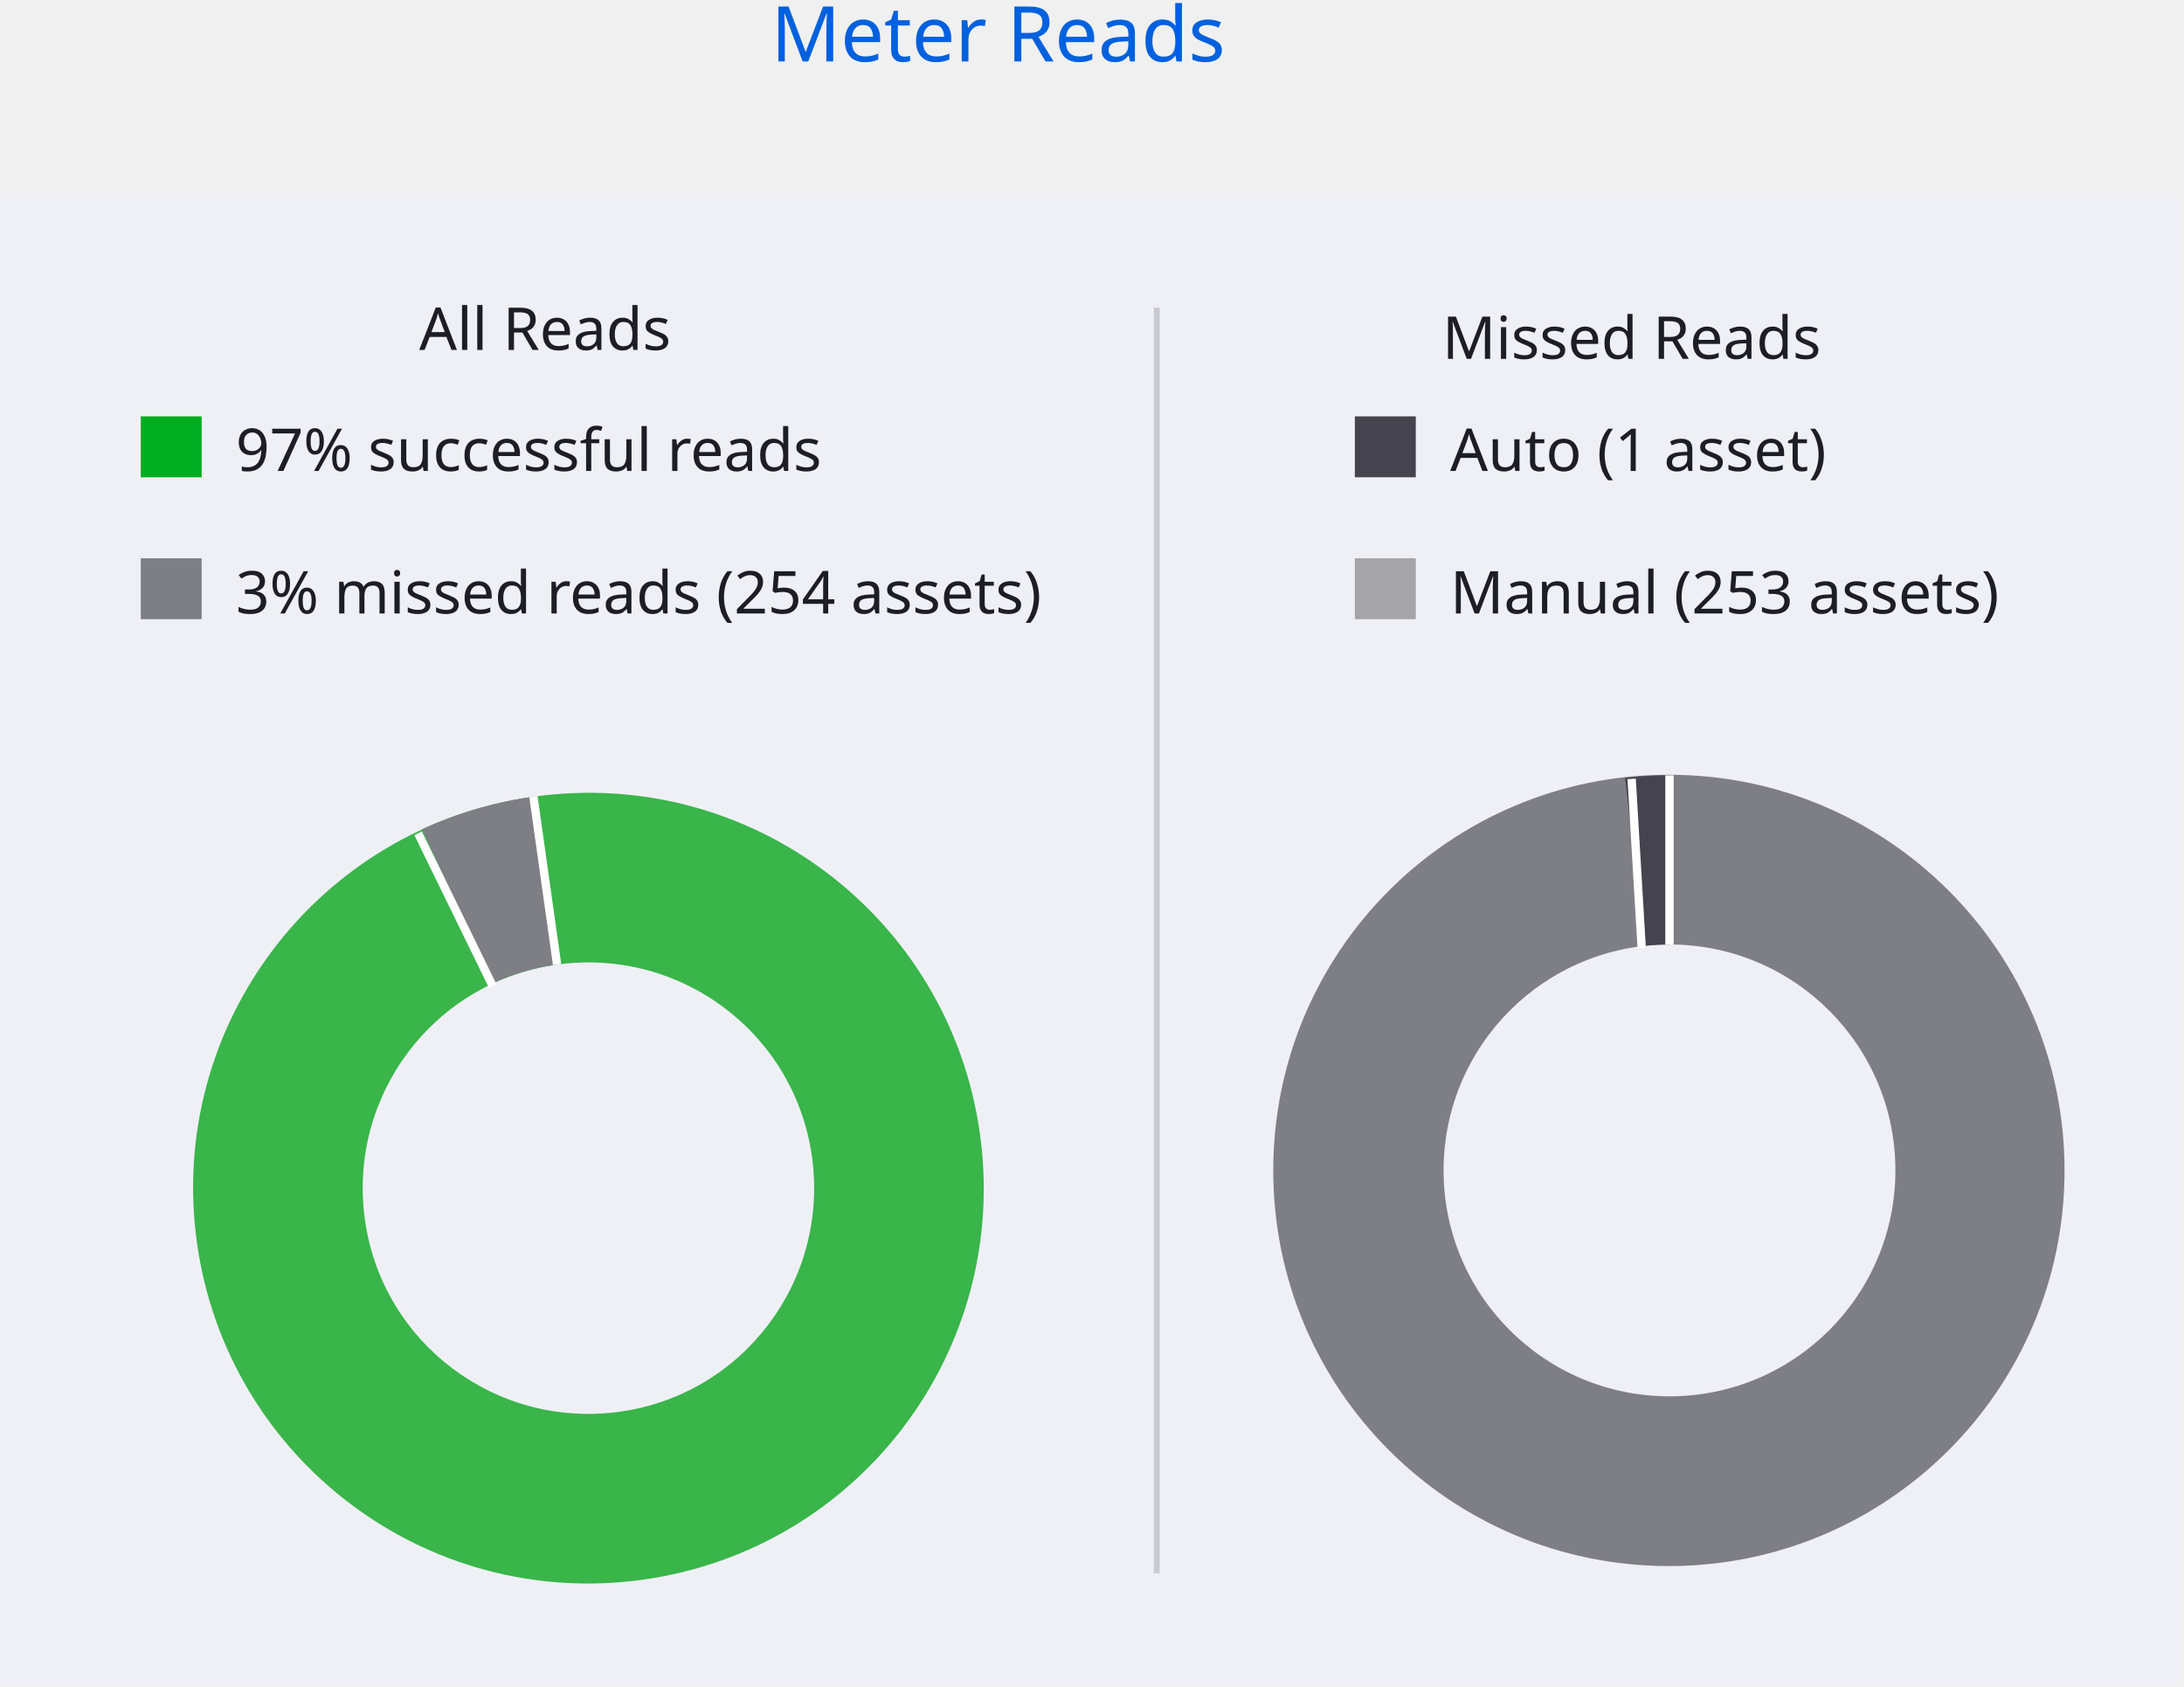
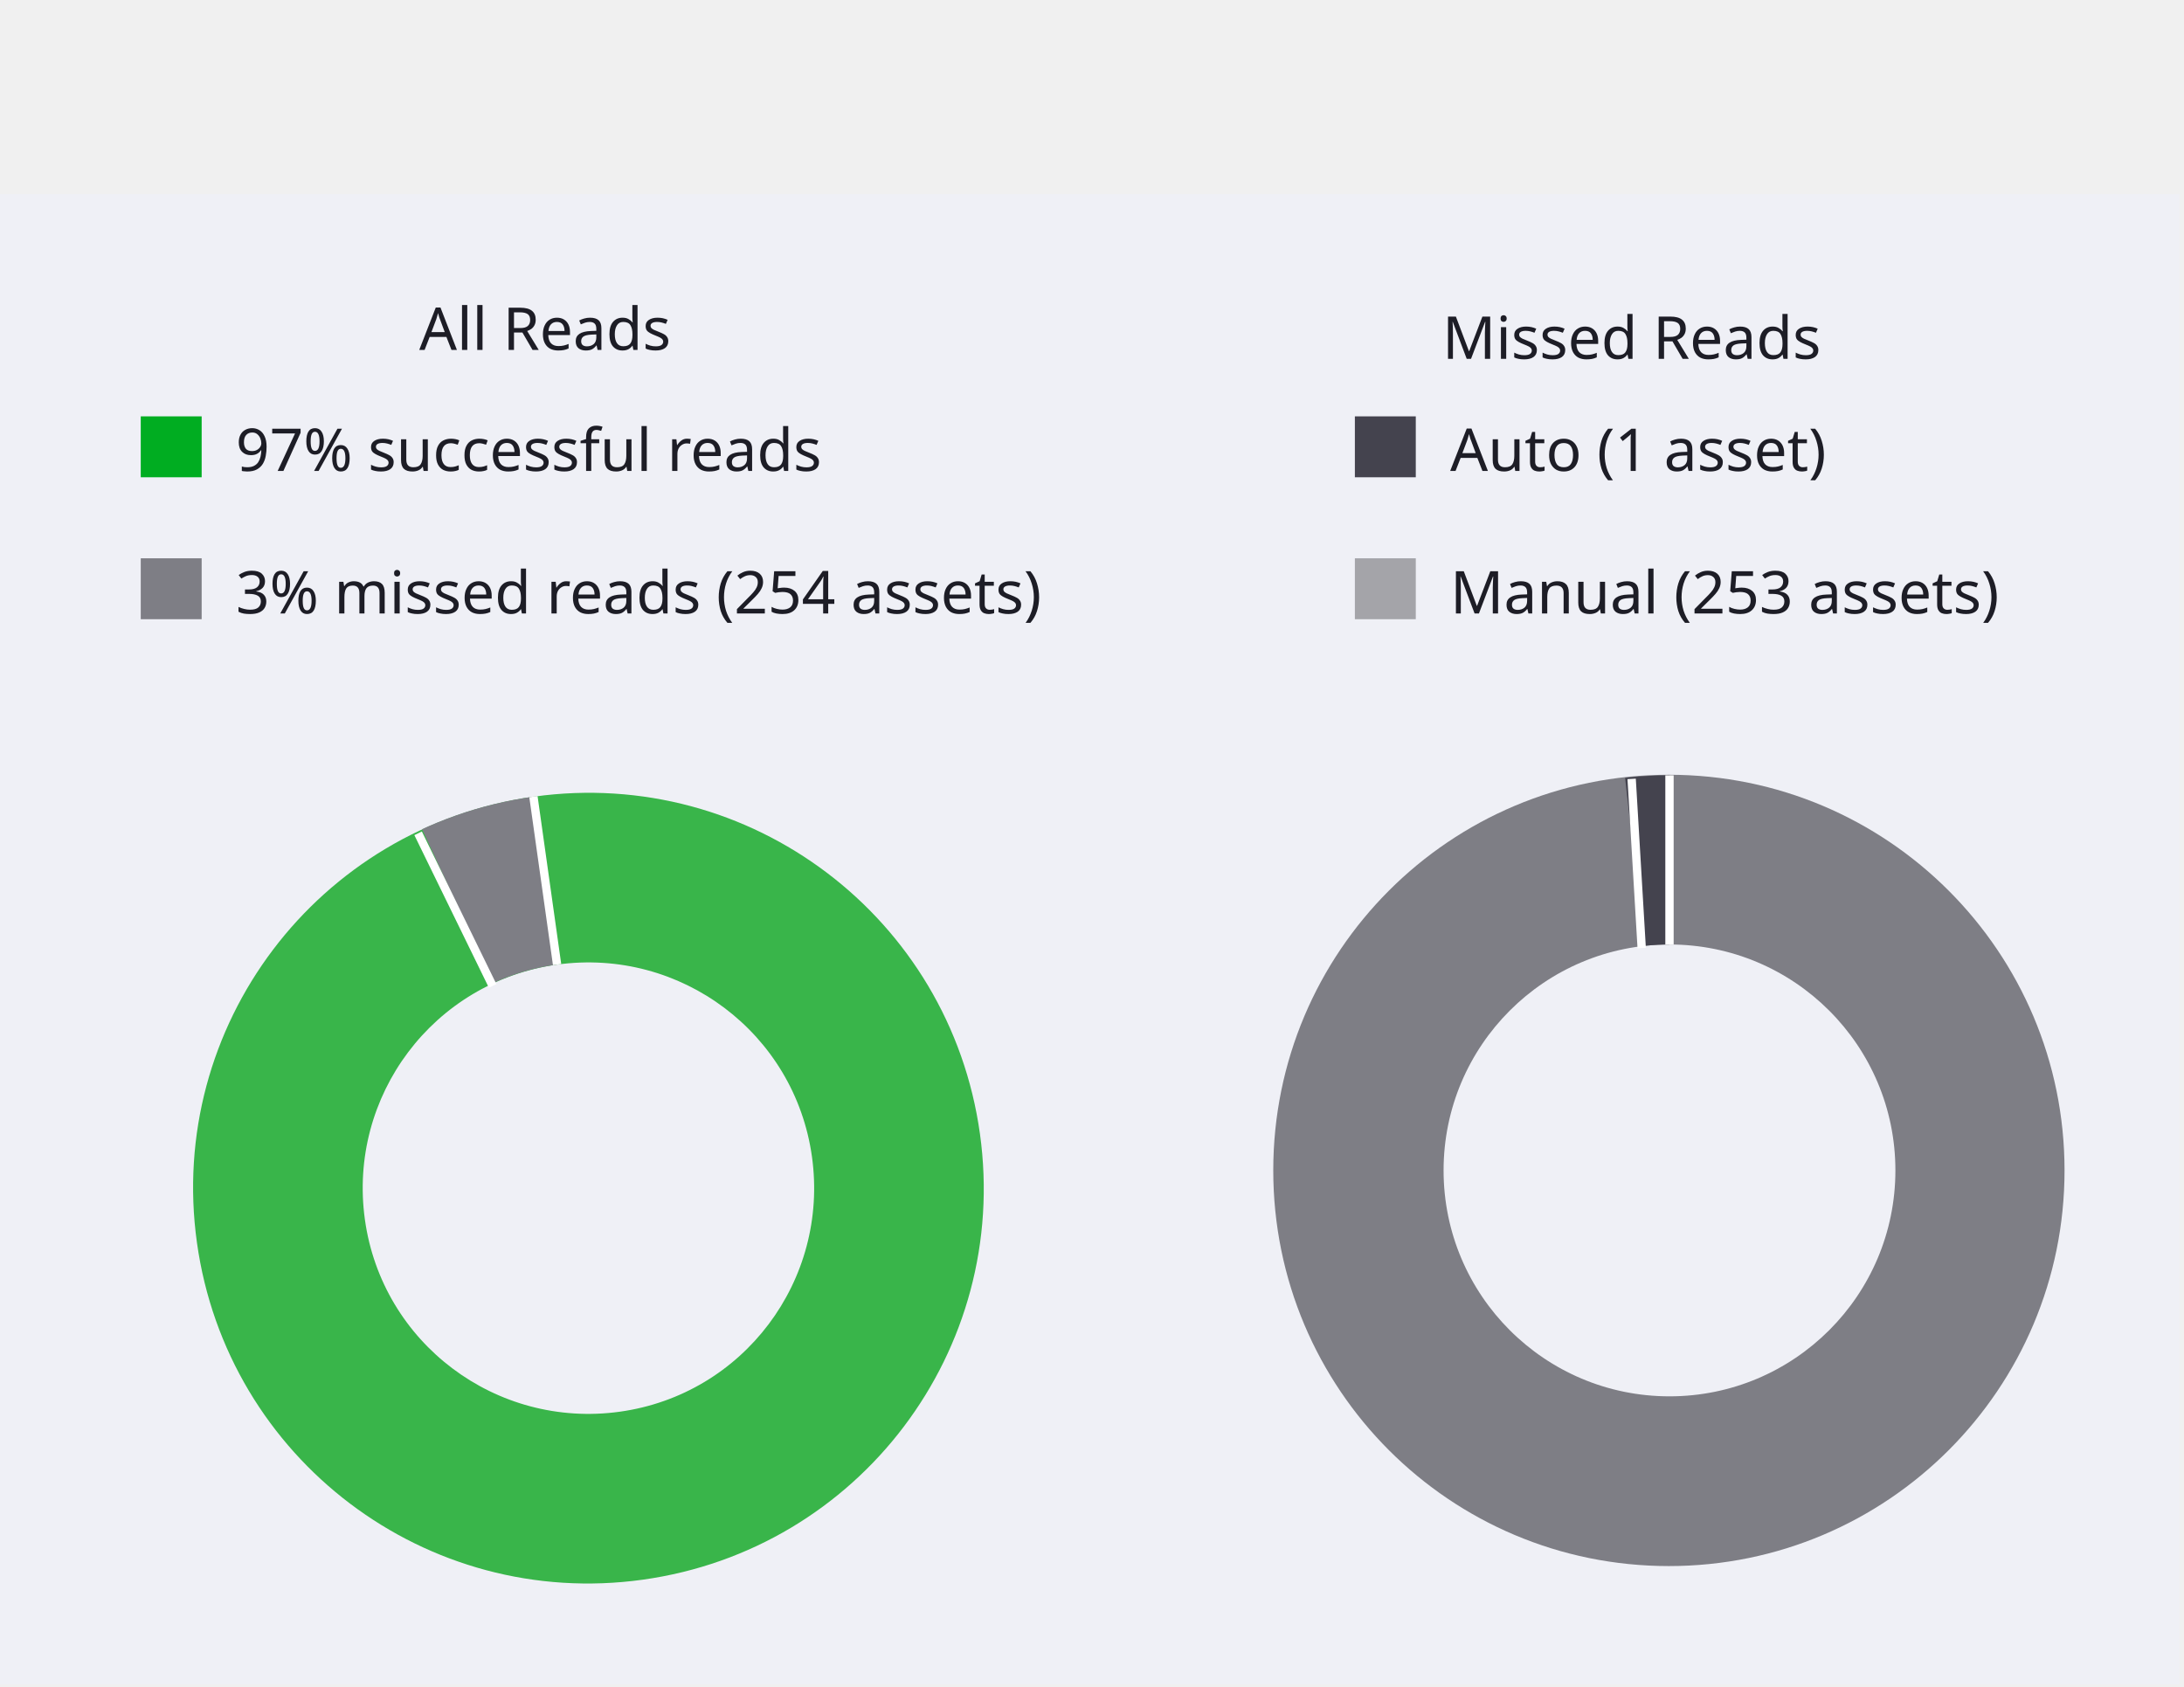
<svg xmlns="http://www.w3.org/2000/svg" xmlns:xlink="http://www.w3.org/1999/xlink" version="1.1" id="madc_events" x="0px" y="0px" viewBox="0 0 369.3 285.1" enable-background="new 0 0 369.3 285.1" xml:space="preserve">
  <g id="XMLID_17_">
    <rect id="XMLID_2029_" x="0" y="32.8" fill="#EFF0F6" width="368.5" height="252" />
    <g id="XMLID_101_">
      <path id="XMLID_449_" fill="#7E7E85" d="M349.1,197.9c0,36.9-29.9,66.9-66.9,66.9s-66.9-29.9-66.9-66.9s29.9-66.9,66.9-66.9    S349.1,161,349.1,197.9z M282.3,159.7c-21.1,0-38.2,17.1-38.2,38.2s17.1,38.2,38.2,38.2c21.1,0,38.2-17.1,38.2-38.2    S303.4,159.7,282.3,159.7z" />
      <g id="XMLID_104_">
        <defs>
          <polygon id="XMLID_105_" points="282.3,197.9 282.3,106.2 258.5,99.5 273.2,117.5     " />
        </defs>
        <clipPath id="XMLID_82_">
          <use xlink:href="#XMLID_105_" overflow="visible" />
        </clipPath>
        <path id="XMLID_174_" clip-path="url(#XMLID_82_)" fill="#44434E" d="M282.3,131.1c36.9,0,66.9,29.9,66.9,66.9     s-29.9,66.9-66.9,66.9s-66.9-29.9-66.9-66.9S245.4,131.1,282.3,131.1z M244.1,197.9c0,21.1,17.1,38.2,38.2,38.2     s38.2-17.1,38.2-38.2s-17.1-38.2-38.2-38.2S244.1,176.8,244.1,197.9z" />
      </g>
      <line id="XMLID_103_" fill="none" stroke="#FFFFFF" stroke-width="1.41" stroke-miterlimit="10" x1="282.3" y1="159.7" x2="282.3" y2="131.1" />
      <line id="XMLID_102_" fill="none" stroke="#FFFFFF" stroke-width="1.41" stroke-miterlimit="10" x1="275.9" y1="131.7" x2="277.6" y2="160.3" />
    </g>
    <rect id="XMLID_2078_" x="229.1" y="70.4" fill="#44434E" width="10.3" height="10.3" />
    <rect id="XMLID_2077_" x="229.1" y="94.4" fill="#A4A4A9" width="10.3" height="10.3" />
    <rect id="XMLID_100_" x="245.2" y="71.6" fill="none" width="129.7" height="44" />
    <text id="XMLID_2075_" transform="matrix(1 0 0 1 245.2181 79.6305)">
      <tspan x="0" y="0" fill="#1D1D26" font-family="'TPHero-Regular'" font-size="10px">Auto (1 asset) </tspan>
      <tspan x="0" y="24.1" fill="#1D1D26" font-family="'TPHero-Regular'" font-size="10px">Manual (253 assets)</tspan>
    </text>
    <g id="XMLID_97_">
      <rect id="XMLID_2073_" x="23.8" y="70.4" fill="#00AD21" width="10.3" height="10.3" />
      <rect id="XMLID_2074_" x="23.8" y="94.4" fill="#7E7E85" width="10.3" height="10.3" />
      <g id="XMLID_1976_">
        <path id="XMLID_2066_" fill="#39B54A" d="M165.7,191.7c5.1,36.6-20.4,70.3-57,75.4s-70.3-20.4-75.4-57s20.4-70.3,57-75.4     S160.6,155.1,165.7,191.7z M94.2,163.1c-20.9,2.9-35.4,22.2-32.5,43.1s22.2,35.4,43.1,32.5s35.4-22.2,32.5-43.1     S115.1,160.2,94.2,163.1z" />
        <g id="XMLID_2061_">
          <defs>
            <polygon id="XMLID_2062_" points="99.4,200.9 86.8,110.1 74.2,122.3 66.6,129.9      " />
          </defs>
          <clipPath id="XMLID_83_">
            <use xlink:href="#XMLID_2062_" overflow="visible" />
          </clipPath>
          <path id="XMLID_2063_" clip-path="url(#XMLID_83_)" fill="#7E7E85" d="M90.2,134.7c36.6-5.1,70.3,20.4,75.4,57      s-20.4,70.3-57,75.4s-70.3-20.4-75.4-57S53.6,139.8,90.2,134.7z M61.6,206.2c2.9,20.9,22.2,35.4,43.1,32.5s35.4-22.2,32.5-43.1      s-22.2-35.4-43.1-32.5S58.7,185.3,61.6,206.2z" />
        </g>
        <line id="XMLID_2060_" fill="none" stroke="#FFFFFF" stroke-width="1.41" stroke-miterlimit="10" x1="94.2" y1="163.1" x2="90.2" y2="134.7" />
        <line id="XMLID_2059_" fill="none" stroke="#FFFFFF" stroke-width="1.41" stroke-miterlimit="10" x1="70.7" y1="140.9" x2="83.3" y2="166.7" />
      </g>
      <rect id="XMLID_99_" x="39.9" y="71.6" fill="none" width="147.3" height="57.5" />
      <text id="XMLID_2070_" transform="matrix(1 0 0 1 39.8748 79.6303)">
        <tspan x="0" y="0" fill="#1D1D26" font-family="'TPHero-Regular'" font-size="10px">97% successful reads </tspan>
        <tspan x="0" y="24.1" fill="#1D1D26" font-family="'TPHero-Regular'" font-size="10px">3% missed reads (254 assets)</tspan>
      </text>
      <rect id="XMLID_98_" x="70.9" y="51.1" fill="none" width="100.7" height="17.2" />
      <text id="XMLID_2042_" transform="matrix(1 0 0 1 70.889 59.1711)" fill="#1D1D26" font-family="'TPHero-Bold'" font-size="10px">All Reads</text>
    </g>
    <rect id="XMLID_96_" x="243.9" y="52.6" fill="none" width="100.7" height="17.2" />
    <text id="XMLID_2058_" transform="matrix(1 0 0 1 243.8846 60.6711)" fill="#1D1D26" font-family="'TPHero-Bold'" font-size="10px">Missed Reads</text>
    <rect id="XMLID_21_" x="46.8" y="0" fill="none" width="247.8" height="28.1" />
-     <text id="XMLID_1968_" transform="matrix(1 0 0 1 130.3599 10.3883)" fill="#0061DE" font-family="'TPHero-Regular'" font-size="13px">Meter Reads</text>
-     <line id="XMLID_2072_" fill="none" stroke="#C9C9D1" stroke-miterlimit="10" x1="195.6" y1="52" x2="195.6" y2="266" />
  </g>
</svg>
